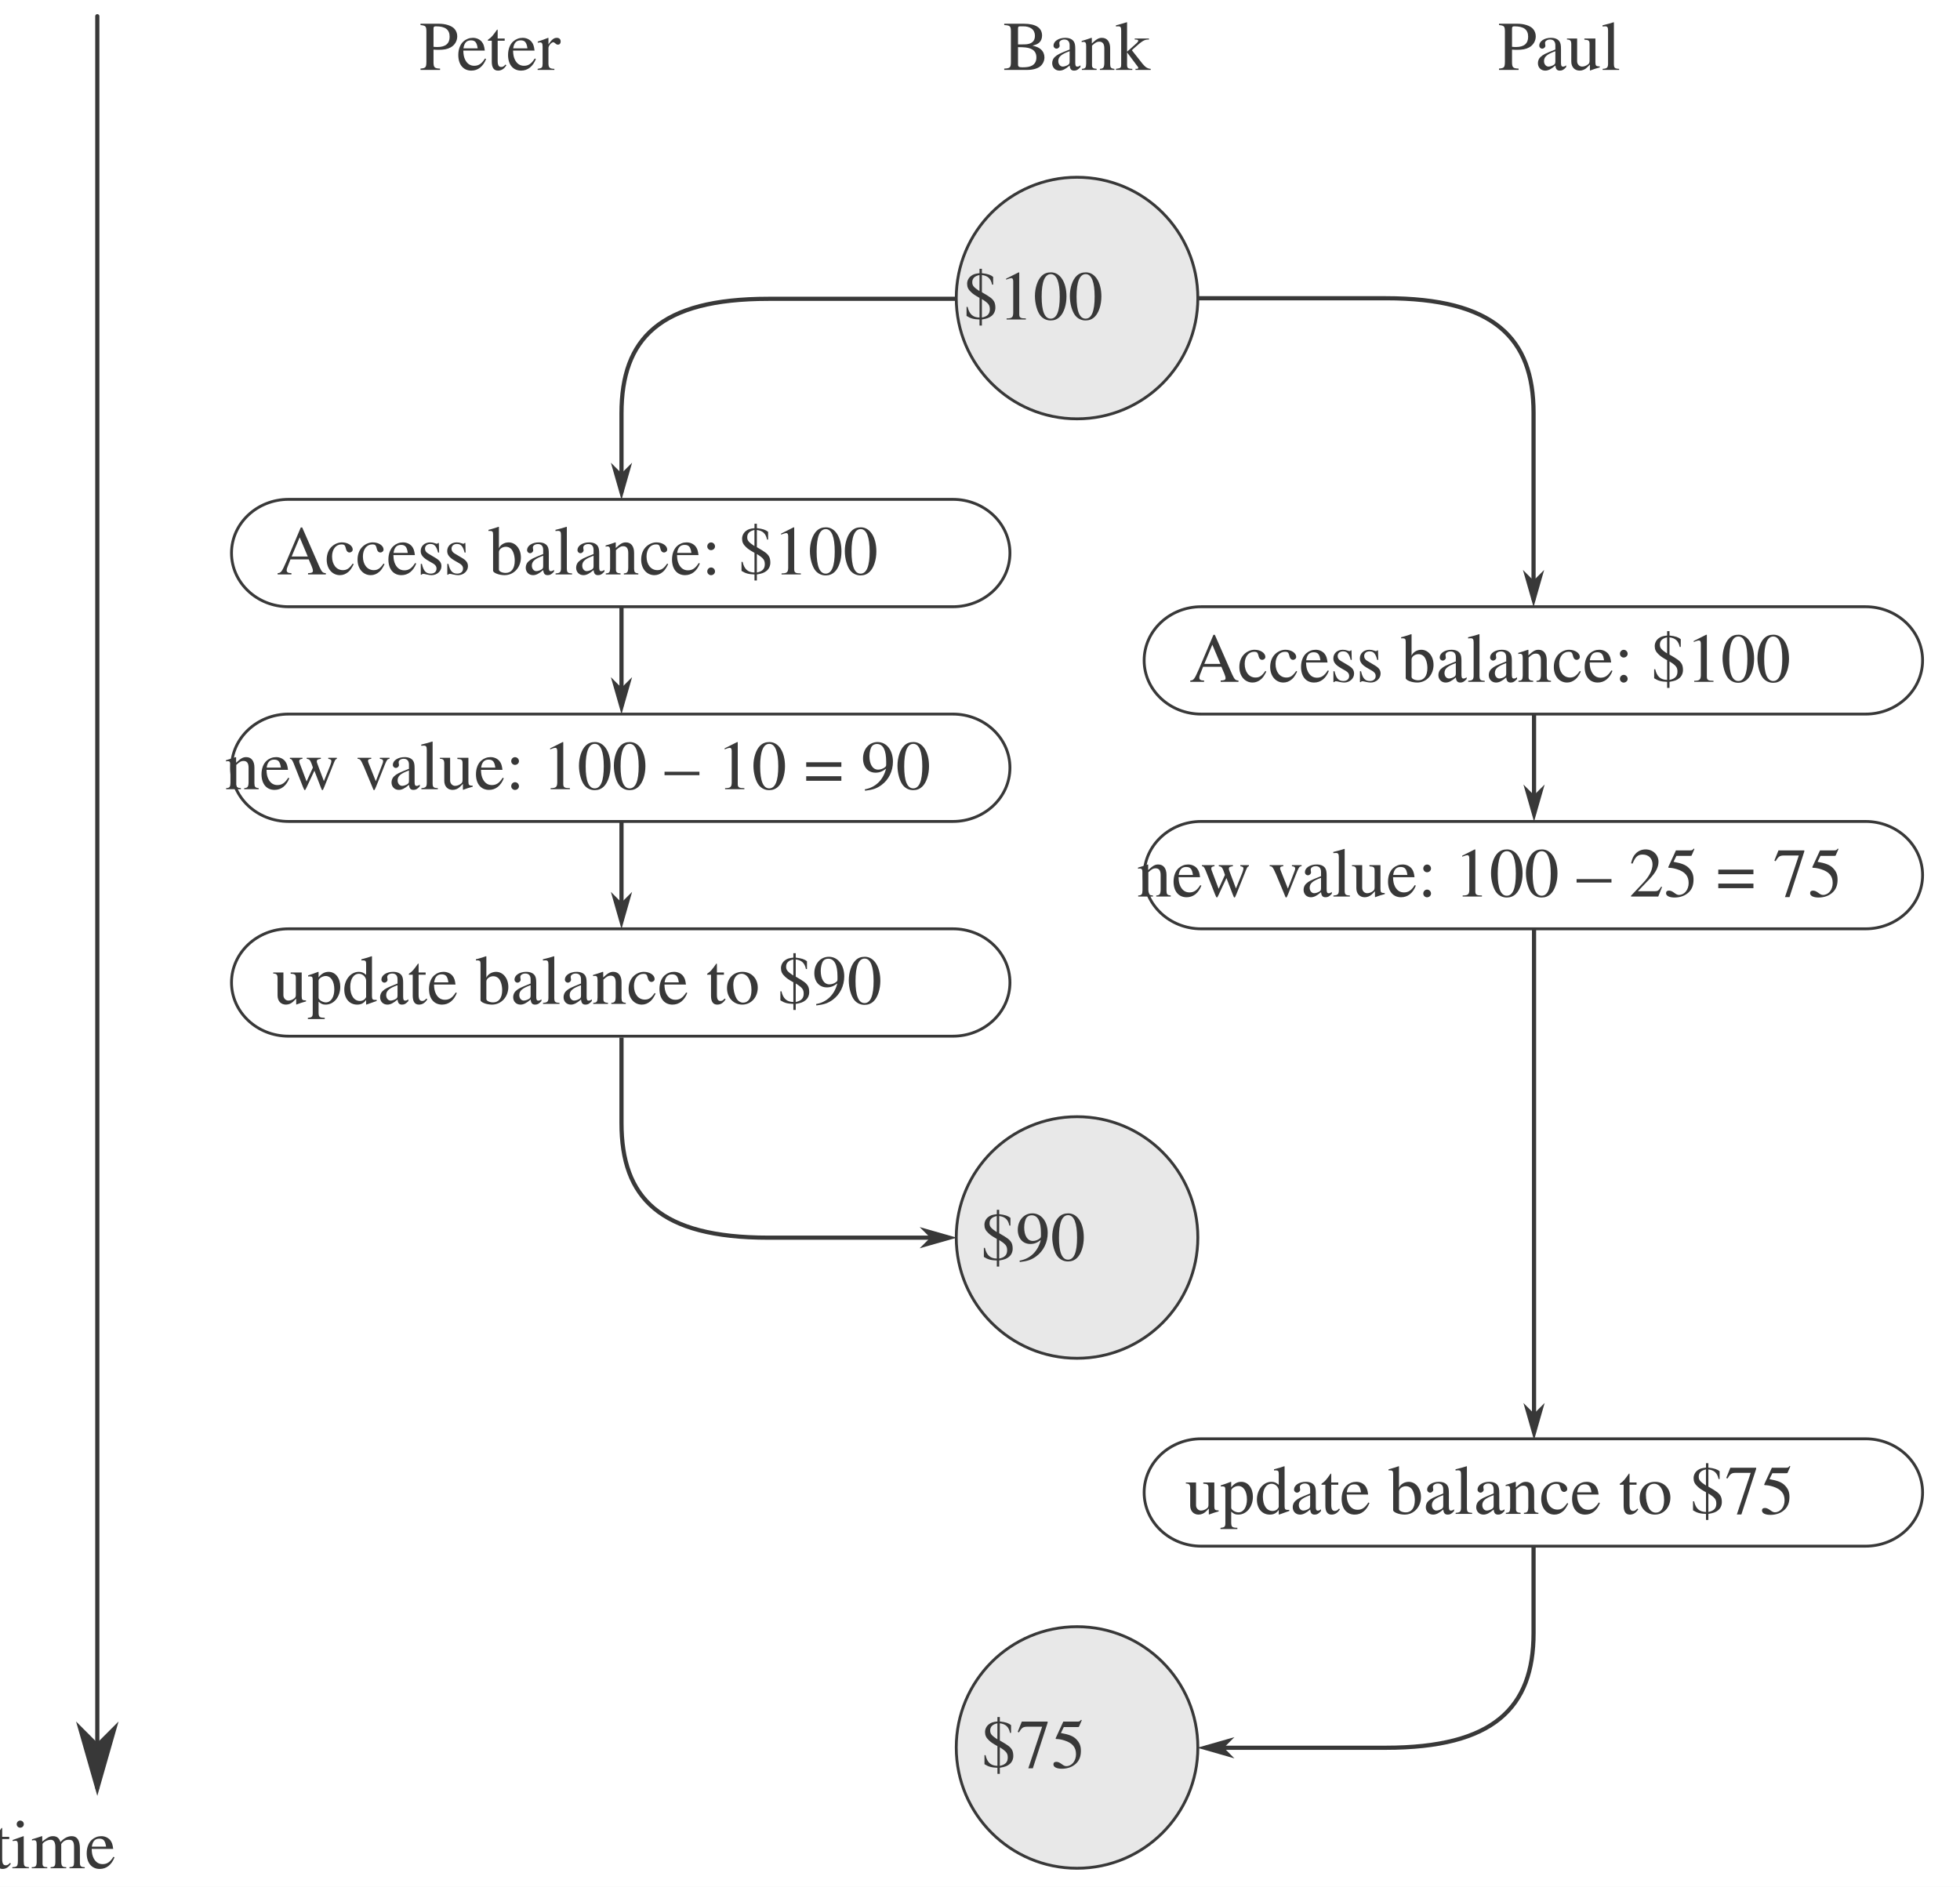
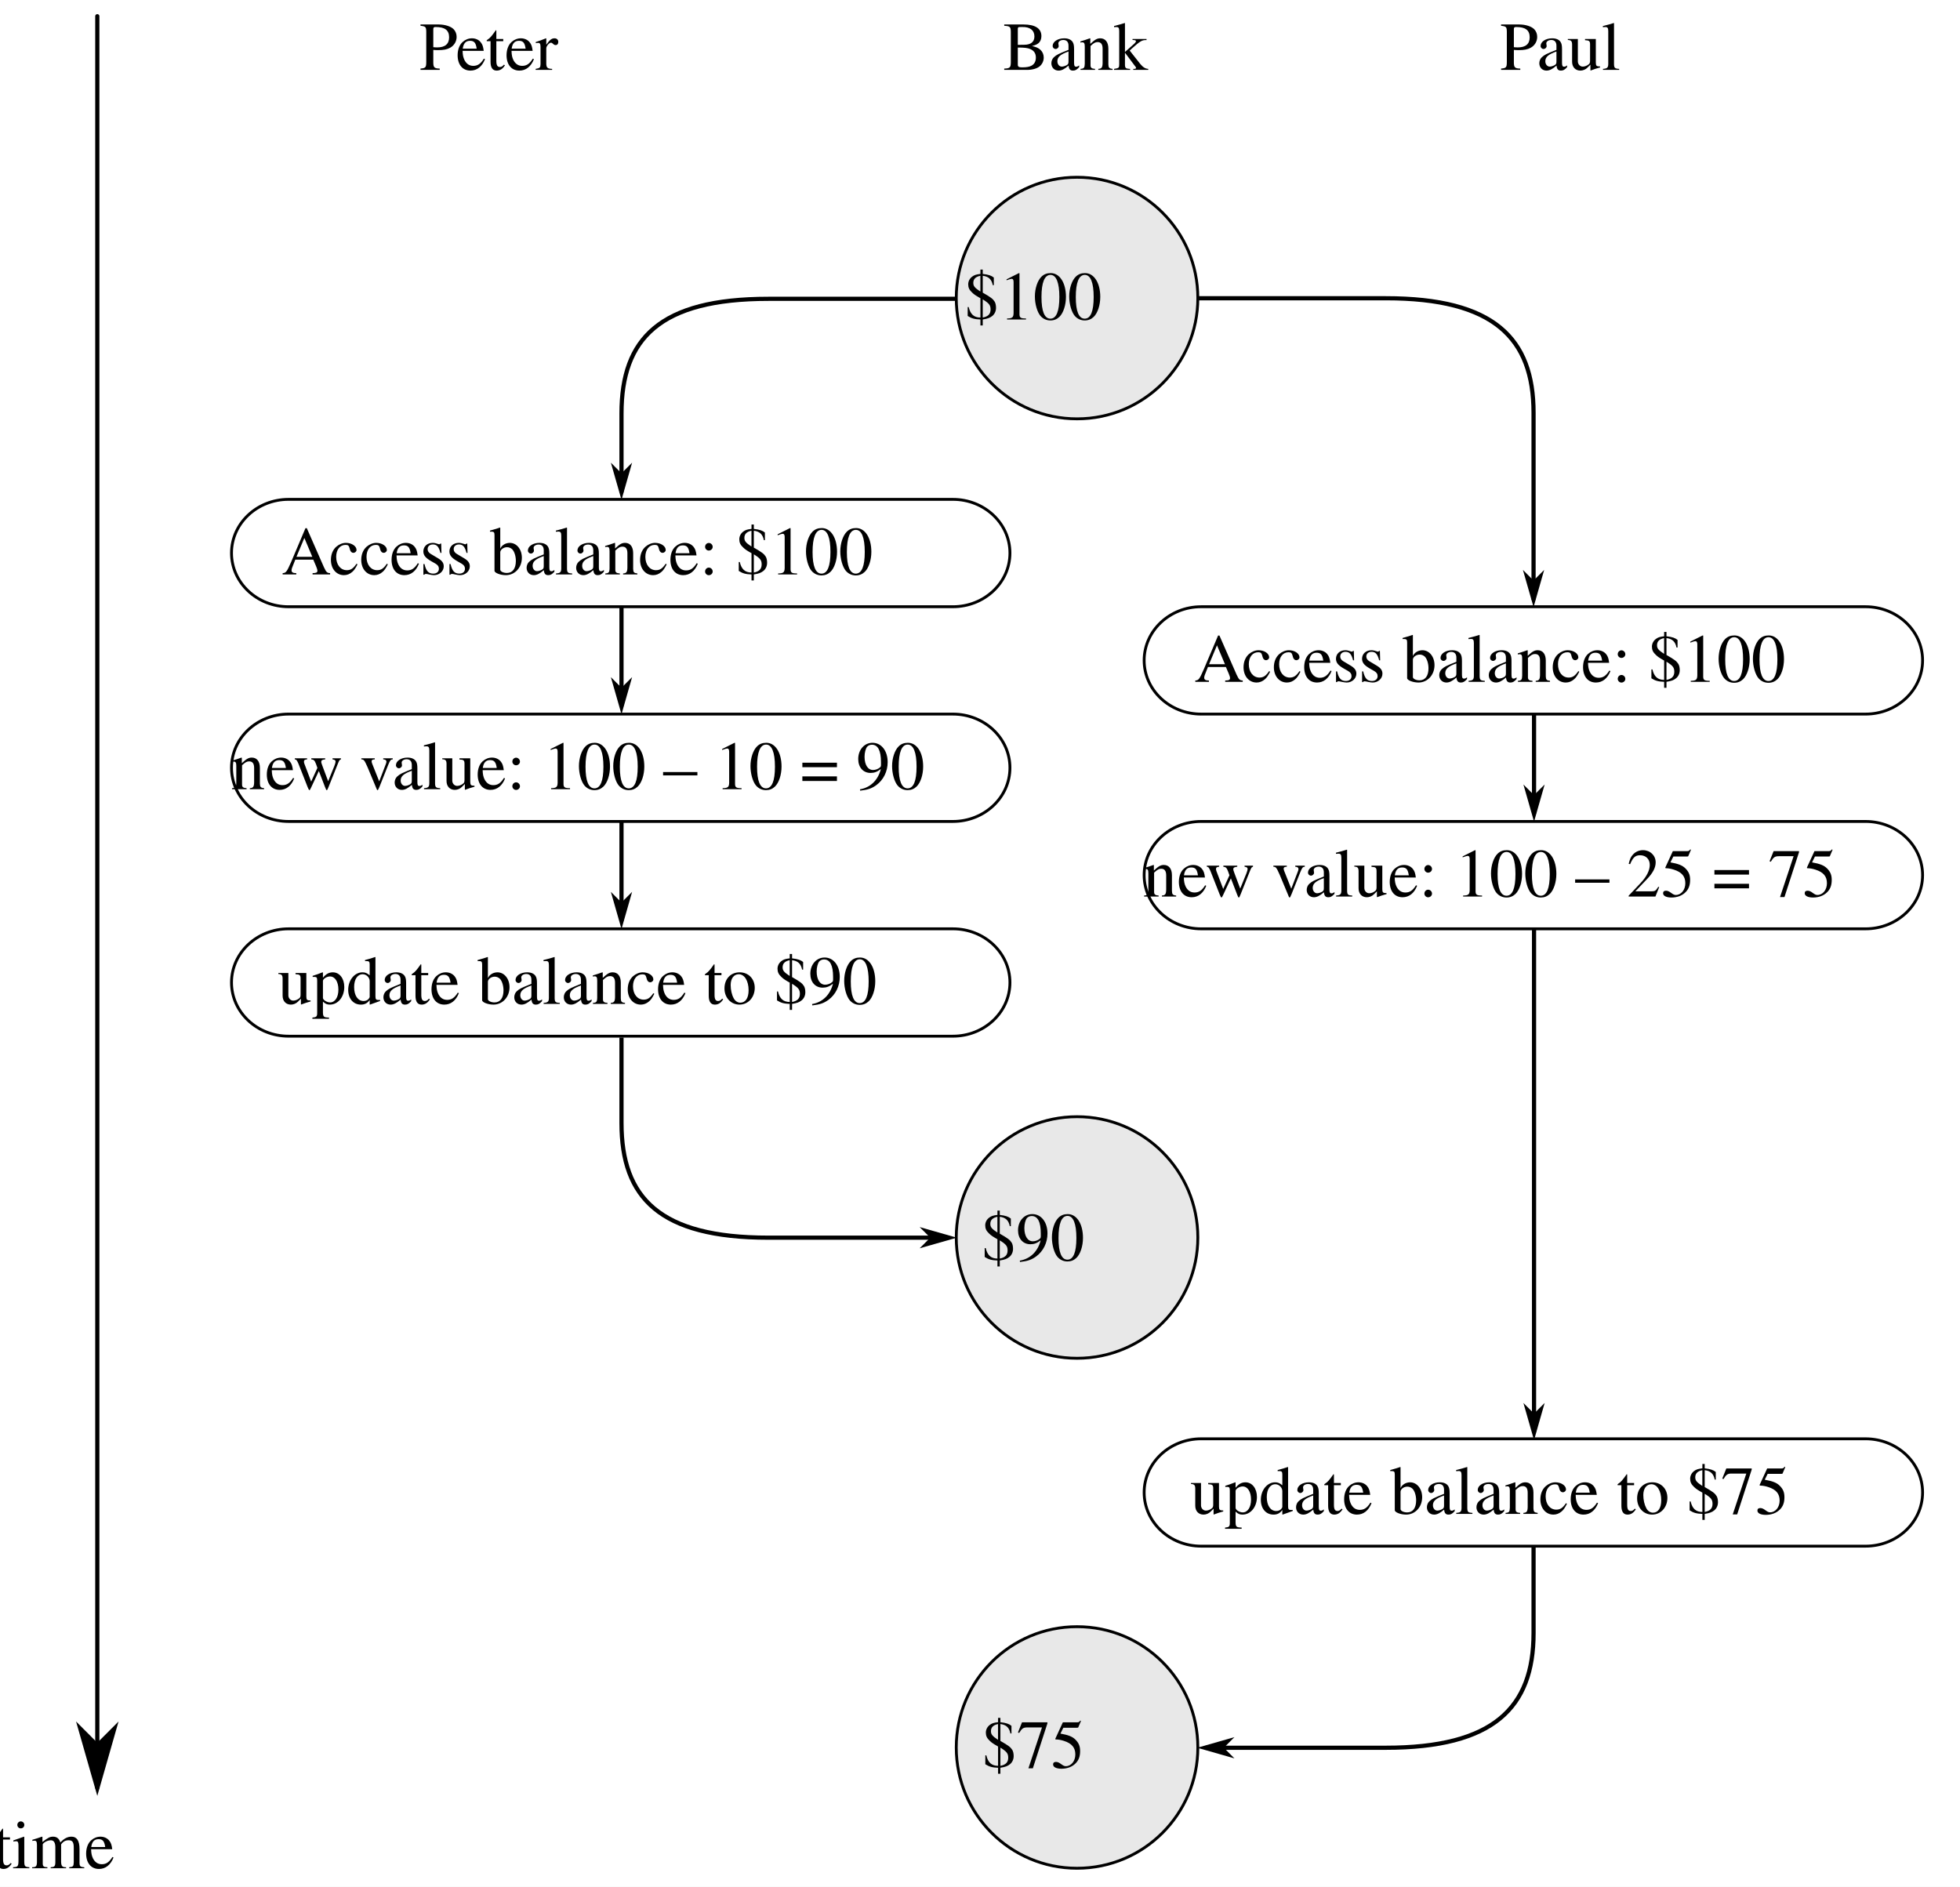
<svg xmlns="http://www.w3.org/2000/svg" preserveAspectRatio="xMinYMin meet" viewBox="0 0 697 671" id="svg2" version="1.1">
  <defs id="defs4">
    <marker refX="0" refY="0" orient="auto" id="Arrow1Mstart" style="overflow:visible">
-       <path d="M 0,0 5,-5 -12.5,0 5,5 0,0 z" transform="matrix(0.4,0,0,0.4,4,0)" id="path4223" style="fill:#383838;fill-rule:evenodd;stroke:#383838;stroke-width:1pt;marker-start:none" />
+       <path d="M 0,0 5,-5 -12.5,0 5,5 0,0 z" transform="matrix(0.4,0,0,0.4,4,0)" id="path4223" style="fill:#000000;fill-rule:evenodd;stroke:#000000;stroke-width:1pt;marker-start:none" />
    </marker>
    <marker refX="0" refY="0" orient="auto" id="Arrow1Mend" style="overflow:visible">
-       <path d="M 0,0 5,-5 -12.5,0 5,5 0,0 z" transform="matrix(-0.4,0,0,-0.4,-4,0)" id="path4226" style="fill:#383838;fill-rule:evenodd;stroke:#383838;stroke-width:1pt;marker-start:none" />
+       <path d="M 0,0 5,-5 -12.5,0 5,5 0,0 z" transform="matrix(-0.4,0,0,-0.4,-4,0)" id="path4226" style="fill:#000000;fill-rule:evenodd;stroke:#000000;stroke-width:1pt;marker-start:none" />
    </marker>
    <marker refX="0" refY="0" orient="auto" id="Arrow1Lend" style="overflow:visible">
-       <path d="M 0,0 5,-5 -12.5,0 5,5 0,0 z" transform="matrix(-0.8,0,0,-0.8,-10,0)" id="path4220" style="fill:#383838;fill-rule:evenodd;stroke:#383838;stroke-width:1pt;marker-start:none" />
+       <path d="M 0,0 5,-5 -12.5,0 5,5 0,0 z" transform="matrix(-0.8,0,0,-0.8,-10,0)" id="path4220" style="fill:#000000;fill-rule:evenodd;stroke:#000000;stroke-width:1pt;marker-start:none" />
    </marker>
    <marker refX="0" refY="0" orient="auto" id="Arrow1Mend-2" style="overflow:visible">
-       <path d="M 0,0 5,-5 -12.5,0 5,5 0,0 z" transform="matrix(-0.4,0,0,-0.4,-4,0)" id="path4226-1" style="fill:#383838;fill-rule:evenodd;stroke:#383838;stroke-width:1pt;marker-start:none" />
+       <path d="M 0,0 5,-5 -12.5,0 5,5 0,0 z" transform="matrix(-0.4,0,0,-0.4,-4,0)" id="path4226-1" style="fill:#000000;fill-rule:evenodd;stroke:#000000;stroke-width:1pt;marker-start:none" />
    </marker>
    <marker refX="0" refY="0" orient="auto" id="Arrow1Mend-1" style="overflow:visible">
-       <path d="M 0,0 5,-5 -12.5,0 5,5 0,0 z" transform="matrix(-0.4,0,0,-0.4,-4,0)" id="path4226-9" style="fill:#383838;fill-rule:evenodd;stroke:#383838;stroke-width:1pt;marker-start:none" />
+       <path d="M 0,0 5,-5 -12.5,0 5,5 0,0 z" transform="matrix(-0.4,0,0,-0.4,-4,0)" id="path4226-9" style="fill:#000000;fill-rule:evenodd;stroke:#000000;stroke-width:1pt;marker-start:none" />
    </marker>
    <marker refX="0" refY="0" orient="auto" id="Arrow1Mend-24" style="overflow:visible">
-       <path d="M 0,0 5,-5 -12.5,0 5,5 0,0 z" transform="matrix(-0.4,0,0,-0.4,-4,0)" id="path4226-7" style="fill:#383838;fill-rule:evenodd;stroke:#383838;stroke-width:1pt;marker-start:none" />
+       <path d="M 0,0 5,-5 -12.5,0 5,5 0,0 z" transform="matrix(-0.4,0,0,-0.4,-4,0)" id="path4226-7" style="fill:#000000;fill-rule:evenodd;stroke:#000000;stroke-width:1pt;marker-start:none" />
    </marker>
    <marker refX="0" refY="0" orient="auto" id="Arrow1Mend-3" style="overflow:visible">
-       <path d="M 0,0 5,-5 -12.5,0 5,5 0,0 z" transform="matrix(-0.4,0,0,-0.4,-4,0)" id="path4226-2" style="fill:#383838;fill-rule:evenodd;stroke:#383838;stroke-width:1pt;marker-start:none" />
+       <path d="M 0,0 5,-5 -12.5,0 5,5 0,0 z" transform="matrix(-0.4,0,0,-0.4,-4,0)" id="path4226-2" style="fill:#000000;fill-rule:evenodd;stroke:#000000;stroke-width:1pt;marker-start:none" />
    </marker>
    <marker refX="0" refY="0" orient="auto" id="Arrow1Mend-3-3" style="overflow:visible">
-       <path d="M 0,0 5,-5 -12.5,0 5,5 0,0 z" transform="matrix(-0.4,0,0,-0.4,-4,0)" id="path4226-2-4" style="fill:#383838;fill-rule:evenodd;stroke:#383838;stroke-width:1pt;marker-start:none" />
+       <path d="M 0,0 5,-5 -12.5,0 5,5 0,0 z" transform="matrix(-0.4,0,0,-0.4,-4,0)" id="path4226-2-4" style="fill:#000000;fill-rule:evenodd;stroke:#000000;stroke-width:1pt;marker-start:none" />
    </marker>
    <marker refX="0" refY="0" orient="auto" id="Arrow1Mend-9" style="overflow:visible">
-       <path d="M 0,0 5,-5 -12.5,0 5,5 0,0 z" transform="matrix(-0.4,0,0,-0.4,-4,0)" id="path4226-0" style="fill:#383838;fill-rule:evenodd;stroke:#383838;stroke-width:1pt;marker-start:none" />
+       <path d="M 0,0 5,-5 -12.5,0 5,5 0,0 z" transform="matrix(-0.4,0,0,-0.4,-4,0)" id="path4226-0" style="fill:#000000;fill-rule:evenodd;stroke:#000000;stroke-width:1pt;marker-start:none" />
    </marker>
    <marker refX="0" refY="0" orient="auto" id="Arrow1Mstart-3" style="overflow:visible">
-       <path d="M 0,0 5,-5 -12.5,0 5,5 0,0 z" transform="matrix(0.4,0,0,0.4,4,0)" id="path4223-6" style="fill:#383838;fill-rule:evenodd;stroke:#383838;stroke-width:1pt;marker-start:none" />
+       <path d="M 0,0 5,-5 -12.5,0 5,5 0,0 z" transform="matrix(0.4,0,0,0.4,4,0)" id="path4223-6" style="fill:#000000;fill-rule:evenodd;stroke:#000000;stroke-width:1pt;marker-start:none" />
    </marker>
    <marker refX="0" refY="0" orient="auto" id="Arrow1Mend-6" style="overflow:visible">
-       <path d="M 0,0 5,-5 -12.5,0 5,5 0,0 z" transform="matrix(-0.4,0,0,-0.4,-4,0)" id="path4226-3" style="fill:#383838;fill-rule:evenodd;stroke:#383838;stroke-width:1pt;marker-start:none" />
+       <path d="M 0,0 5,-5 -12.5,0 5,5 0,0 z" transform="matrix(-0.4,0,0,-0.4,-4,0)" id="path4226-3" style="fill:#000000;fill-rule:evenodd;stroke:#000000;stroke-width:1pt;marker-start:none" />
    </marker>
  </defs>
-   <rect width="100%" height="100%" fill="white" />
+   <rect width="100%" height="100%" fill="white" id="rect27" />
  <g transform="translate(-31.16106,-47.7156)" id="layer2" style="display:inline">
-     <path d="m 65.763,53.484 0,630" id="path4076" style="fill:none;stroke:#383838;stroke-width:1.488;stroke-linecap:round;stroke-linejoin:round;stroke-miterlimit:4;stroke-opacity:1;stroke-dasharray:none;marker-end:url(#Arrow1Lend);display:inline" />
-     <path d="m 340,117.362 a 25,25 0 1 1 -50,0 25,25 0 1 1 50,0 z" transform="matrix(1.718182,0,0,1.718182,-127.0555,-47.93823)" id="path4049" style="fill:#e8e8e8;fill-opacity:1;stroke:#383838;stroke-width:0.591;stroke-linecap:round;stroke-linejoin:round;stroke-miterlimit:4;stroke-opacity:1;stroke-dasharray:none;stroke-dashoffset:0" />
-     <path d="m 340,117.362 a 25,25 0 1 1 -50,0 25,25 0 1 1 50,0 z" transform="matrix(1.718182,0,0,1.718182,-127.0555,286.1528)" id="path4049-1" style="fill:#e8e8e8;fill-opacity:1;stroke:#383838;stroke-width:0.591;stroke-linecap:round;stroke-linejoin:round;stroke-miterlimit:4;stroke-opacity:1;stroke-dasharray:none;stroke-dashoffset:0" />
-     <path d="m 340,117.362 a 25,25 0 1 1 -50,0 25,25 0 1 1 50,0 z" transform="matrix(1.718182,0,0,1.718182,-127.0555,467.5164)" id="path4049-2" style="fill:#e8e8e8;fill-opacity:1;stroke:#383838;stroke-width:0.591;stroke-linecap:round;stroke-linejoin:round;stroke-miterlimit:4;stroke-opacity:1;stroke-dasharray:none;stroke-dashoffset:0" />
-     <rect width="276.818" height="38.182" rx="20.293" ry="19.091" x="113.49" y="225.302" id="rect4078-2-8-0" style="fill:none;stroke:#383838;stroke-width:1.015;stroke-linecap:round;stroke-linejoin:round;stroke-miterlimit:4;stroke-opacity:1;stroke-dasharray:none;stroke-dashoffset:0" />
-     <rect width="276.818" height="38.182" rx="20.293" ry="19.091" x="113.49" y="301.666" id="rect4078-2" style="fill:none;stroke:#383838;stroke-width:1.015;stroke-linecap:round;stroke-linejoin:round;stroke-miterlimit:4;stroke-opacity:1;stroke-dasharray:none;stroke-dashoffset:0" />
-     <rect width="276.818" height="38.182" rx="20.293" ry="19.091" x="113.49" y="378.03" id="rect4078-2-8-5" style="fill:none;stroke:#383838;stroke-width:1.015;stroke-linecap:round;stroke-linejoin:round;stroke-miterlimit:4;stroke-opacity:1;stroke-dasharray:none;stroke-dashoffset:0" />
-     <rect width="276.818" height="38.182" rx="20.293" ry="19.091" x="438.035" y="263.484" id="rect4078-2-8-4" style="fill:none;stroke:#383838;stroke-width:1.015;stroke-linecap:round;stroke-linejoin:round;stroke-miterlimit:4;stroke-opacity:1;stroke-dasharray:none;stroke-dashoffset:0" />
-     <rect width="276.818" height="38.182" rx="20.293" ry="19.091" x="438.035" y="339.848" id="rect4078-2-8" style="fill:none;stroke:#383838;stroke-width:1.015;stroke-linecap:round;stroke-linejoin:round;stroke-miterlimit:4;stroke-opacity:1;stroke-dasharray:none;stroke-dashoffset:0" />
-     <rect width="276.818" height="38.182" rx="20.293" ry="19.091" x="438.035" y="559.393" id="rect4078-2-8-09" style="fill:none;stroke:#383838;stroke-width:1.015;stroke-linecap:round;stroke-linejoin:round;stroke-miterlimit:4;stroke-opacity:1;stroke-dasharray:none;stroke-dashoffset:0" />
-     <path d="m 370.735,153.984 -66.336,0 c -38.628,0 -52.227,14.15 -52.227,40.773 l 0,27.789" id="path4862" style="fill:none;stroke:#383838;stroke-width:1.488;stroke-linecap:round;stroke-linejoin:round;stroke-miterlimit:4;stroke-opacity:1;stroke-dasharray:none;marker-end:url(#Arrow1Mend)" />
-     <path d="m 252.172,263.484 0,35.328" id="path5050" style="fill:none;stroke:#383838;stroke-width:1.488;stroke-linecap:butt;stroke-linejoin:round;stroke-miterlimit:4;stroke-opacity:1;stroke-dasharray:none;marker-end:url(#Arrow1Mend)" />
-     <path d="m 252.172,339.848 0,35.328" id="path5050-5" style="fill:none;stroke:#383838;stroke-width:1.488;stroke-linecap:butt;stroke-linejoin:round;stroke-miterlimit:4;stroke-opacity:1;stroke-dasharray:none;marker-end:url(#Arrow1Mend)" />
-     <path d="m 576.683,301.666 0,35.328" id="path5050-9" style="fill:none;stroke:#383838;stroke-width:1.488;stroke-linecap:butt;stroke-linejoin:round;stroke-miterlimit:4;stroke-opacity:1;stroke-dasharray:none;marker-end:url(#Arrow1Mend)" />
-     <path d="m 576.683,378.03 0,178.909" id="path5050-7" style="fill:none;stroke:#383838;stroke-width:1.488;stroke-linecap:butt;stroke-linejoin:round;stroke-miterlimit:4;stroke-opacity:1;stroke-dasharray:none;marker-end:url(#Arrow1Mend)" />
-     <path d="m 368.49,487.871 -64.091,0 c -38.628,0 -52.227,-14.15 -52.227,-40.773 l 0,-30.404" id="path4862-2" style="fill:none;stroke:#383838;stroke-width:1.488;stroke-linecap:butt;stroke-linejoin:round;stroke-miterlimit:4;stroke-opacity:1;stroke-dasharray:none;marker-start:url(#Arrow1Mstart);marker-end:none" />
-     <path d="m 459.854,669.268 64.091,0 c 38.243,0 52.568,-14.15 52.568,-40.773 l 0,-30.58" id="path4862-2-8" style="fill:none;stroke:#383838;stroke-width:1.488;stroke-linecap:butt;stroke-linejoin:round;stroke-miterlimit:4;stroke-opacity:1;stroke-dasharray:none;marker-start:url(#Arrow1Mstart);marker-end:none" />
-     <path d="m 457.367,153.78 66.577,0 c 38.429,0 52.568,14.15 52.568,40.773 l 0,66.136" id="path4862-0" style="fill:none;stroke:#383838;stroke-width:1.488;stroke-linecap:round;stroke-linejoin:round;stroke-miterlimit:4;stroke-opacity:1;stroke-dasharray:none;marker-end:url(#Arrow1Mend)" />
+     <path d="m 65.763,53.484 0,630" id="path4076" style="fill:none;stroke:#000000;stroke-width:1.488;stroke-linecap:round;stroke-linejoin:round;stroke-miterlimit:4;stroke-opacity:1;stroke-dasharray:none;marker-end:url(#Arrow1Lend);display:inline" />
+     <path d="m 340,117.362 a 25,25 0 1 1 -50,0 25,25 0 1 1 50,0 z" transform="matrix(1.718182,0,0,1.718182,-127.0555,-47.93823)" id="path4049" style="fill:#e8e8e8;fill-opacity:1;stroke:#000000;stroke-width:0.591;stroke-linecap:round;stroke-linejoin:round;stroke-miterlimit:4;stroke-opacity:1;stroke-dasharray:none;stroke-dashoffset:0" />
+     <path d="m 340,117.362 a 25,25 0 1 1 -50,0 25,25 0 1 1 50,0 z" transform="matrix(1.718182,0,0,1.718182,-127.0555,286.1528)" id="path4049-1" style="fill:#e8e8e8;fill-opacity:1;stroke:#000000;stroke-width:0.591;stroke-linecap:round;stroke-linejoin:round;stroke-miterlimit:4;stroke-opacity:1;stroke-dasharray:none;stroke-dashoffset:0" />
+     <path d="m 340,117.362 a 25,25 0 1 1 -50,0 25,25 0 1 1 50,0 z" transform="matrix(1.718182,0,0,1.718182,-127.0555,467.5164)" id="path4049-2" style="fill:#e8e8e8;fill-opacity:1;stroke:#000000;stroke-width:0.591;stroke-linecap:round;stroke-linejoin:round;stroke-miterlimit:4;stroke-opacity:1;stroke-dasharray:none;stroke-dashoffset:0" />
+     <rect width="276.818" height="38.182" rx="20.293" ry="19.091" x="113.49" y="225.302" id="rect4078-2-8-0" style="fill:none;stroke:#000000;stroke-width:1.015;stroke-linecap:round;stroke-linejoin:round;stroke-miterlimit:4;stroke-opacity:1;stroke-dasharray:none;stroke-dashoffset:0" />
+     <rect width="276.818" height="38.182" rx="20.293" ry="19.091" x="113.49" y="301.666" id="rect4078-2" style="fill:none;stroke:#000000;stroke-width:1.015;stroke-linecap:round;stroke-linejoin:round;stroke-miterlimit:4;stroke-opacity:1;stroke-dasharray:none;stroke-dashoffset:0" />
+     <rect width="276.818" height="38.182" rx="20.293" ry="19.091" x="113.49" y="378.03" id="rect4078-2-8-5" style="fill:none;stroke:#000000;stroke-width:1.015;stroke-linecap:round;stroke-linejoin:round;stroke-miterlimit:4;stroke-opacity:1;stroke-dasharray:none;stroke-dashoffset:0" />
+     <rect width="276.818" height="38.182" rx="20.293" ry="19.091" x="438.035" y="263.484" id="rect4078-2-8-4" style="fill:none;stroke:#000000;stroke-width:1.015;stroke-linecap:round;stroke-linejoin:round;stroke-miterlimit:4;stroke-opacity:1;stroke-dasharray:none;stroke-dashoffset:0" />
+     <rect width="276.818" height="38.182" rx="20.293" ry="19.091" x="438.035" y="339.848" id="rect4078-2-8" style="fill:none;stroke:#000000;stroke-width:1.015;stroke-linecap:round;stroke-linejoin:round;stroke-miterlimit:4;stroke-opacity:1;stroke-dasharray:none;stroke-dashoffset:0" />
+     <rect width="276.818" height="38.182" rx="20.293" ry="19.091" x="438.035" y="559.393" id="rect4078-2-8-09" style="fill:none;stroke:#000000;stroke-width:1.015;stroke-linecap:round;stroke-linejoin:round;stroke-miterlimit:4;stroke-opacity:1;stroke-dasharray:none;stroke-dashoffset:0" />
+     <path d="m 370.735,153.984 -66.336,0 c -38.628,0 -52.227,14.15 -52.227,40.773 l 0,27.789" id="path4862" style="fill:none;stroke:#000000;stroke-width:1.488;stroke-linecap:round;stroke-linejoin:round;stroke-miterlimit:4;stroke-opacity:1;stroke-dasharray:none;marker-end:url(#Arrow1Mend)" />
+     <path d="m 252.172,263.484 0,35.328" id="path5050" style="fill:none;stroke:#000000;stroke-width:1.488;stroke-linecap:butt;stroke-linejoin:round;stroke-miterlimit:4;stroke-opacity:1;stroke-dasharray:none;marker-end:url(#Arrow1Mend)" />
+     <path d="m 252.172,339.848 0,35.328" id="path5050-5" style="fill:none;stroke:#000000;stroke-width:1.488;stroke-linecap:butt;stroke-linejoin:round;stroke-miterlimit:4;stroke-opacity:1;stroke-dasharray:none;marker-end:url(#Arrow1Mend)" />
+     <path d="m 576.683,301.666 0,35.328" id="path5050-9" style="fill:none;stroke:#000000;stroke-width:1.488;stroke-linecap:butt;stroke-linejoin:round;stroke-miterlimit:4;stroke-opacity:1;stroke-dasharray:none;marker-end:url(#Arrow1Mend)" />
+     <path d="m 576.683,378.03 0,178.909" id="path5050-7" style="fill:none;stroke:#000000;stroke-width:1.488;stroke-linecap:butt;stroke-linejoin:round;stroke-miterlimit:4;stroke-opacity:1;stroke-dasharray:none;marker-end:url(#Arrow1Mend)" />
+     <path d="m 368.49,487.871 -64.091,0 c -38.628,0 -52.227,-14.15 -52.227,-40.773 l 0,-30.404" id="path4862-2" style="fill:none;stroke:#000000;stroke-width:1.488;stroke-linecap:butt;stroke-linejoin:round;stroke-miterlimit:4;stroke-opacity:1;stroke-dasharray:none;marker-start:url(#Arrow1Mstart);marker-end:none" />
+     <path d="m 459.854,669.268 64.091,0 c 38.243,0 52.568,-14.15 52.568,-40.773 l 0,-30.58" id="path4862-2-8" style="fill:none;stroke:#000000;stroke-width:1.488;stroke-linecap:butt;stroke-linejoin:round;stroke-miterlimit:4;stroke-opacity:1;stroke-dasharray:none;marker-start:url(#Arrow1Mstart);marker-end:none" />
+     <path d="m 457.367,153.78 66.577,0 c 38.429,0 52.568,14.15 52.568,40.773 l 0,66.136" id="path4862-0" style="fill:none;stroke:#000000;stroke-width:1.488;stroke-linecap:round;stroke-linejoin:round;stroke-miterlimit:4;stroke-opacity:1;stroke-dasharray:none;marker-end:url(#Arrow1Mend)" />
  </g>
  <g transform="translate(-31.16106,-47.7156)" id="layer3" style="display:inline">
-     <text x="180.308" y="72.575" id="text3942" xml:space="preserve" style="font-style:normal;font-variant:normal;font-weight:normal;font-stretch:normal;font-size:24.818px;line-height:125%;font-family:'Times';-inkscape-font-specification:'Times';text-align:start;letter-spacing:0px;word-spacing:0px;text-anchor:start;display:inline;fill:#383838;fill-opacity:1;stroke:none">
-       <tspan x="180.308" y="72.575" id="tspan3944">Peter</tspan>
+     <text x="180.308" y="72.575" id="text3942" xml:space="preserve" style="font-style:normal;font-variant:normal;font-weight:normal;font-stretch:normal;font-size:24.4px;line-height:125%;font-family:'Times';-inkscape-font-specification:'Times';text-align:start;letter-spacing:0px;word-spacing:0px;text-anchor:start;display:inline;fill:#000000;fill-opacity:1;stroke:none;">
+       <tspan x="180.308" y="72.575" id="tspan3944" style="font-size:24.4px;">Peter</tspan>
    </text>
-     <text x="251.967" y="252.01" id="text3966" xml:space="preserve" style="font-style:normal;font-variant:normal;font-weight:normal;font-stretch:normal;font-size:24.818px;line-height:125%;font-family:'Times';-inkscape-font-specification:'Times';text-align:center;letter-spacing:0px;word-spacing:0px;text-anchor:middle;display:inline;fill:#383838;fill-opacity:1;stroke:none">
-       <tspan x="251.967" y="252.01" id="tspan3968">Access balance: $100</tspan>
+     <text x="251.967" y="252.01" id="text3966" xml:space="preserve" style="font-style:normal;font-variant:normal;font-weight:normal;font-stretch:normal;font-size:24.818px;line-height:125%;font-family:'Times';-inkscape-font-specification:'Times';text-align:center;letter-spacing:0px;word-spacing:0px;text-anchor:middle;display:inline;fill:#000000;fill-opacity:1;stroke:none">
+       <tspan x="251.967" y="252.01" id="tspan3968" style="font-size:24.4px">Access balance: $100</tspan>
    </text>
-     <text x="252.138" y="328.374" id="text3970" xml:space="preserve" style="font-style:normal;font-variant:normal;font-weight:normal;font-stretch:normal;font-size:24.818px;line-height:125%;font-family:'Times';-inkscape-font-specification:'Times';text-align:center;letter-spacing:0px;word-spacing:0px;text-anchor:middle;display:inline;fill:#383838;fill-opacity:1;stroke:none">
-       <tspan x="252.138" y="328.374" id="tspan3972">new value: 100 – 10 = 90</tspan>
+     <text x="252.138" y="328.374" id="text3970" xml:space="preserve" style="font-style:normal;font-variant:normal;font-weight:normal;font-stretch:normal;font-size:24.818px;line-height:125%;font-family:'Times';-inkscape-font-specification:'Times';text-align:center;letter-spacing:0px;word-spacing:0px;text-anchor:middle;display:inline;fill:#000000;fill-opacity:1;stroke:none">
+       <tspan x="252.138" y="328.374" id="tspan3972" style="font-size:24.4px">new value: 100 – 10 = 90</tspan>
    </text>
-     <text x="251.967" y="404.737" id="text3974" xml:space="preserve" style="font-style:normal;font-variant:normal;font-weight:normal;font-stretch:normal;font-size:24.818px;line-height:125%;font-family:'Times';-inkscape-font-specification:'Times';text-align:center;letter-spacing:0px;word-spacing:0px;text-anchor:middle;display:inline;fill:#383838;fill-opacity:1;stroke:none">
-       <tspan x="251.967" y="404.737" id="tspan3976">update balance to $90</tspan>
+     <text x="251.967" y="404.737" id="text3974" xml:space="preserve" style="font-style:normal;font-variant:normal;font-weight:normal;font-stretch:normal;font-size:24.818px;line-height:125%;font-family:'Times';-inkscape-font-specification:'Times';text-align:center;letter-spacing:0px;word-spacing:0px;text-anchor:middle;display:inline;fill:#000000;fill-opacity:1;stroke:none">
+       <tspan x="251.967" y="404.737" id="tspan3976" style="font-size:24.4px">update balance to $90</tspan>
    </text>
-     <text x="65.763" y="712.121" id="text4041" xml:space="preserve" style="font-style:normal;font-variant:normal;font-weight:normal;font-stretch:normal;font-size:24.818px;line-height:125%;font-family:'Times';-inkscape-font-specification:'Times';text-align:center;letter-spacing:0px;word-spacing:0px;text-anchor:middle;display:inline;fill:#383838;fill-opacity:1;stroke:none">
-       <tspan x="65.763" y="712.121" id="tspan4043">time</tspan>
+     <text x="65.763" y="712.121" id="text4041" xml:space="preserve" style="font-style:normal;font-variant:normal;font-weight:normal;font-stretch:normal;font-size:24.818px;line-height:125%;font-family:'Times';-inkscape-font-specification:'Times';text-align:center;letter-spacing:0px;word-spacing:0px;text-anchor:middle;display:inline;fill:#000000;fill-opacity:1;stroke:none">
+       <tspan x="65.763" y="712.121" id="tspan4043" style="font-size:24.4px">time</tspan>
    </text>
-     <text x="387.854" y="72.575" id="text3946" xml:space="preserve" style="font-style:normal;font-variant:normal;font-weight:normal;font-stretch:normal;font-size:24.818px;line-height:125%;font-family:'Times';-inkscape-font-specification:'Times';text-align:start;letter-spacing:0px;word-spacing:0px;text-anchor:start;display:inline;fill:#383838;fill-opacity:1;stroke:none">
-       <tspan x="387.854" y="72.575" id="tspan3948">Bank</tspan>
+     <text x="387.854" y="72.575" id="text3946" xml:space="preserve" style="font-style:normal;font-variant:normal;font-weight:normal;font-stretch:normal;font-size:24.818px;line-height:125%;font-family:'Times';-inkscape-font-specification:'Times';text-align:start;letter-spacing:0px;word-spacing:0px;text-anchor:start;display:inline;fill:#000000;fill-opacity:1;stroke:none">
+       <tspan x="387.854" y="72.575" id="tspan3948" style="font-size:24.4px">Bank</tspan>
    </text>
-     <text x="638.49" y="72.575" id="text3950" xml:space="preserve" style="font-style:normal;font-variant:normal;font-weight:normal;font-stretch:normal;font-size:24.818px;line-height:125%;font-family:'Times';-inkscape-font-specification:'Times';text-align:end;letter-spacing:0px;word-spacing:0px;text-anchor:end;display:inline;fill:#383838;fill-opacity:1;stroke:none">
-       <tspan x="638.49" y="72.575" id="tspan3952">Paul</tspan>
+     <text x="638.49" y="72.575" id="text3950" xml:space="preserve" style="font-style:normal;font-variant:normal;font-weight:normal;font-stretch:normal;font-size:24.818px;line-height:125%;font-family:'Times';-inkscape-font-specification:'Times';text-align:end;letter-spacing:0px;word-spacing:0px;text-anchor:end;display:inline;fill:#000000;fill-opacity:1;stroke:none">
+       <tspan x="638.49" y="72.575" id="tspan3952" style="font-size:24.4px">Paul</tspan>
    </text>
-     <text x="414.114" y="161.338" id="text3954" xml:space="preserve" style="font-style:normal;font-variant:normal;font-weight:normal;font-stretch:normal;font-size:24.818px;line-height:125%;font-family:'Times';-inkscape-font-specification:'Times';text-align:start;letter-spacing:0px;word-spacing:0px;text-anchor:start;display:inline;fill:#383838;fill-opacity:1;stroke:none">
-       <tspan x="414.114" y="161.338" id="tspan3956" style="text-align:center;text-anchor:middle">$100</tspan>
+     <text x="414.114" y="161.338" id="text3954" xml:space="preserve" style="font-style:normal;font-variant:normal;font-weight:normal;font-stretch:normal;font-size:24.818px;line-height:125%;font-family:'Times';-inkscape-font-specification:'Times';text-align:start;letter-spacing:0px;word-spacing:0px;text-anchor:start;display:inline;fill:#000000;fill-opacity:1;stroke:none">
+       <tspan x="414.114" y="161.338" id="tspan3956" style="text-align:center;text-anchor:middle;font-size:24.4px">$100</tspan>
    </text>
-     <text x="414.063" y="495.984" id="text3958" xml:space="preserve" style="font-style:normal;font-variant:normal;font-weight:normal;font-stretch:normal;font-size:24.818px;line-height:125%;font-family:'Times';-inkscape-font-specification:'Times';text-align:start;letter-spacing:0px;word-spacing:0px;text-anchor:start;display:inline;fill:#383838;fill-opacity:1;stroke:none">
-       <tspan x="414.063" y="495.984" id="tspan3960" style="text-align:center;text-anchor:middle">$90</tspan>
+     <text x="414.063" y="495.984" id="text3958" xml:space="preserve" style="font-style:normal;font-variant:normal;font-weight:normal;font-stretch:normal;font-size:24.818px;line-height:125%;font-family:'Times';-inkscape-font-specification:'Times';text-align:start;letter-spacing:0px;word-spacing:0px;text-anchor:start;display:inline;fill:#000000;fill-opacity:1;stroke:none">
+       <tspan x="414.063" y="495.984" id="tspan3960" style="text-align:center;text-anchor:middle;font-size:24.4px">$90</tspan>
    </text>
-     <text x="414.286" y="676.384" id="text3962" xml:space="preserve" style="font-style:normal;font-variant:normal;font-weight:normal;font-stretch:normal;font-size:24.818px;line-height:125%;font-family:'Times';-inkscape-font-specification:'Times';text-align:start;letter-spacing:0px;word-spacing:0px;text-anchor:start;display:inline;fill:#383838;fill-opacity:1;stroke:none">
-       <tspan x="414.286" y="676.384" id="tspan3964" style="text-align:center;text-anchor:middle">$75</tspan>
+     <text x="414.286" y="676.384" id="text3962" xml:space="preserve" style="font-style:normal;font-variant:normal;font-weight:normal;font-stretch:normal;font-size:24.818px;line-height:125%;font-family:'Times';-inkscape-font-specification:'Times';text-align:start;letter-spacing:0px;word-spacing:0px;text-anchor:start;display:inline;fill:#000000;fill-opacity:1;stroke:none">
+       <tspan x="414.286" y="676.384" id="tspan3964" style="text-align:center;text-anchor:middle;font-size:24.4px">$75</tspan>
    </text>
-     <text x="576.513" y="290.192" id="text3966-4" xml:space="preserve" style="font-style:normal;font-variant:normal;font-weight:normal;font-stretch:normal;font-size:24.818px;line-height:125%;font-family:'Times';-inkscape-font-specification:'Times';text-align:center;letter-spacing:0px;word-spacing:0px;text-anchor:middle;display:inline;fill:#383838;fill-opacity:1;stroke:none">
-       <tspan x="576.513" y="290.192" id="tspan3968-6">Access balance: $100</tspan>
+     <text x="576.513" y="290.192" id="text3966-4" xml:space="preserve" style="font-style:normal;font-variant:normal;font-weight:normal;font-stretch:normal;font-size:24.818px;line-height:125%;font-family:'Times';-inkscape-font-specification:'Times';text-align:center;letter-spacing:0px;word-spacing:0px;text-anchor:middle;display:inline;fill:#000000;fill-opacity:1;stroke:none">
+       <tspan x="576.513" y="290.192" id="tspan3968-6" style="font-size:24.4px">Access balance: $100</tspan>
    </text>
-     <text x="576.475" y="366.556" id="text3970-0" xml:space="preserve" style="font-style:normal;font-variant:normal;font-weight:normal;font-stretch:normal;font-size:24.818px;line-height:125%;font-family:'Times';-inkscape-font-specification:'Times';text-align:center;letter-spacing:0px;word-spacing:0px;text-anchor:middle;display:inline;fill:#383838;fill-opacity:1;stroke:none">
-       <tspan x="576.475" y="366.556" id="tspan3972-1">new value: 100 – 25 = 75</tspan>
+     <text x="576.475" y="366.556" id="text3970-0" xml:space="preserve" style="font-style:normal;font-variant:normal;font-weight:normal;font-stretch:normal;font-size:24.818px;line-height:125%;font-family:'Times';-inkscape-font-specification:'Times';text-align:center;letter-spacing:0px;word-spacing:0px;text-anchor:middle;display:inline;fill:#000000;fill-opacity:1;stroke:none">
+       <tspan x="576.475" y="366.556" id="tspan3972-1" style="font-size:24.4px">new value: 100 – 25 = 75</tspan>
    </text>
-     <text x="576.513" y="586.101" id="text3974-9" xml:space="preserve" style="font-style:normal;font-variant:normal;font-weight:normal;font-stretch:normal;font-size:24.818px;line-height:125%;font-family:'Times';-inkscape-font-specification:'Times';text-align:center;letter-spacing:0px;word-spacing:0px;text-anchor:middle;display:inline;fill:#383838;fill-opacity:1;stroke:none">
-       <tspan x="576.513" y="586.101" id="tspan3976-1">update balance to $75</tspan>
+     <text x="576.513" y="586.101" id="text3974-9" xml:space="preserve" style="font-style:normal;font-variant:normal;font-weight:normal;font-stretch:normal;font-size:24.818px;line-height:125%;font-family:'Times';-inkscape-font-specification:'Times';text-align:center;letter-spacing:0px;word-spacing:0px;text-anchor:middle;display:inline;fill:#000000;fill-opacity:1;stroke:none">
+       <tspan x="576.513" y="586.101" id="tspan3976-1" style="font-size:24.4px">update balance to $75</tspan>
    </text>
  </g>
</svg>
